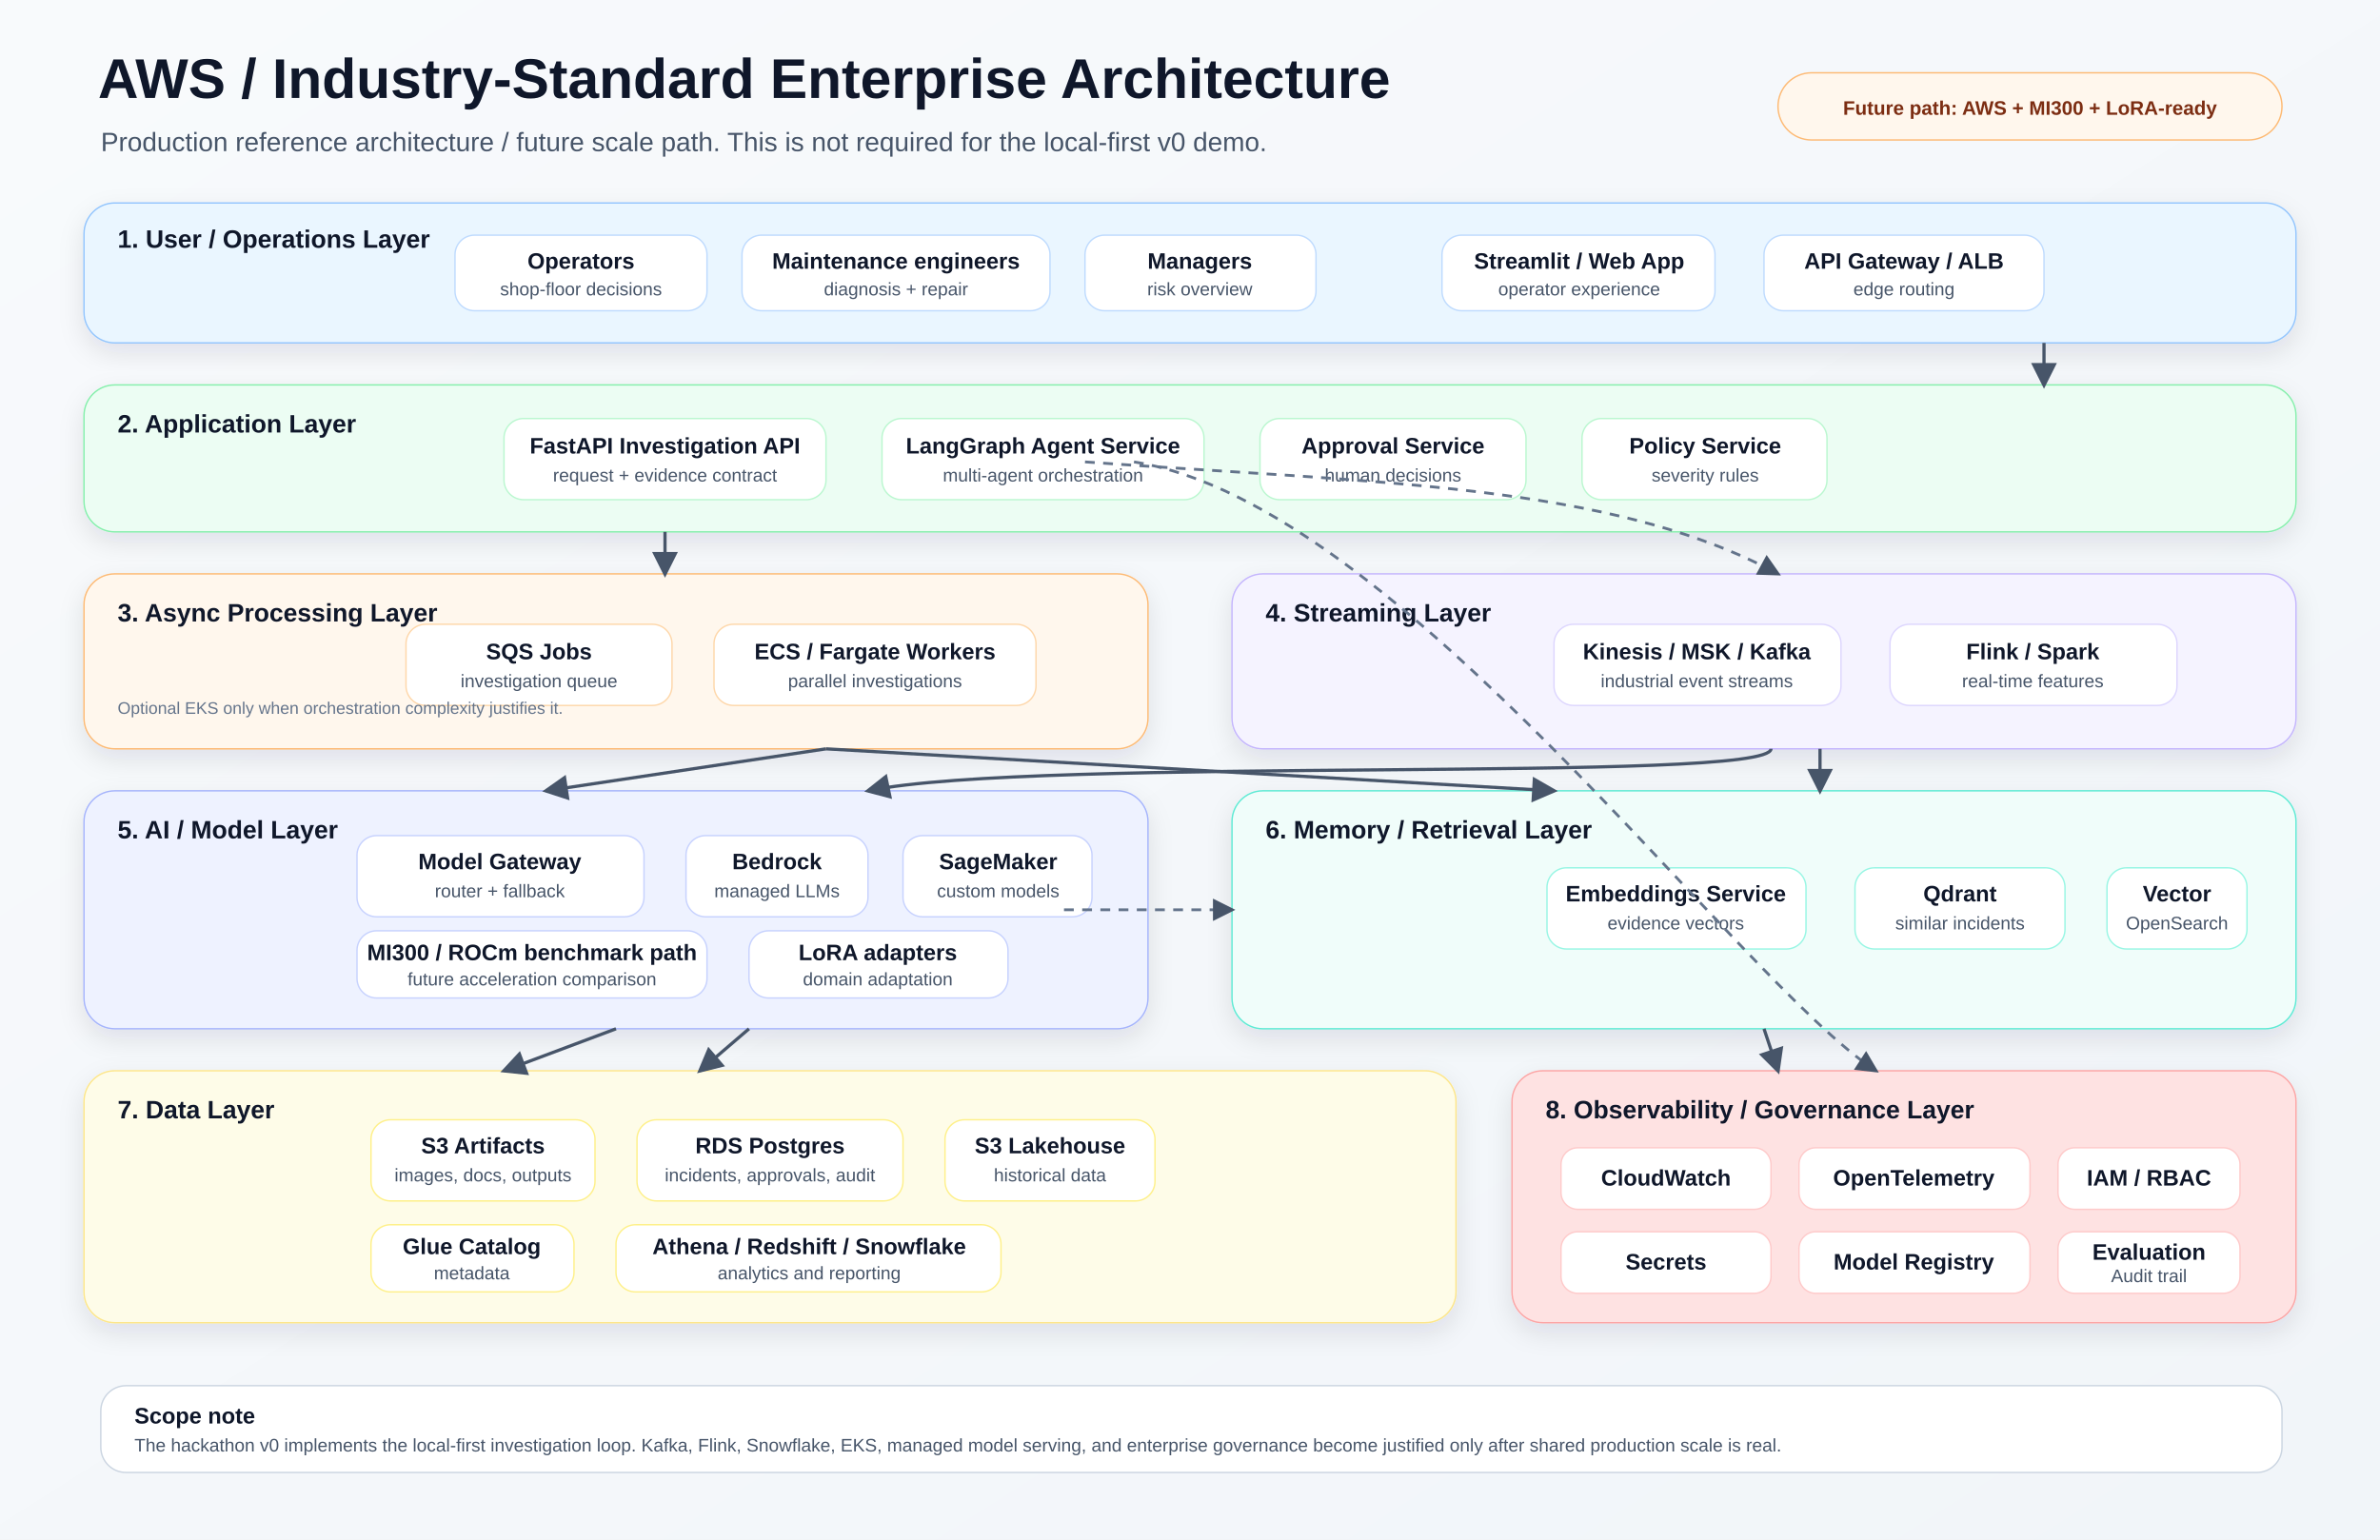
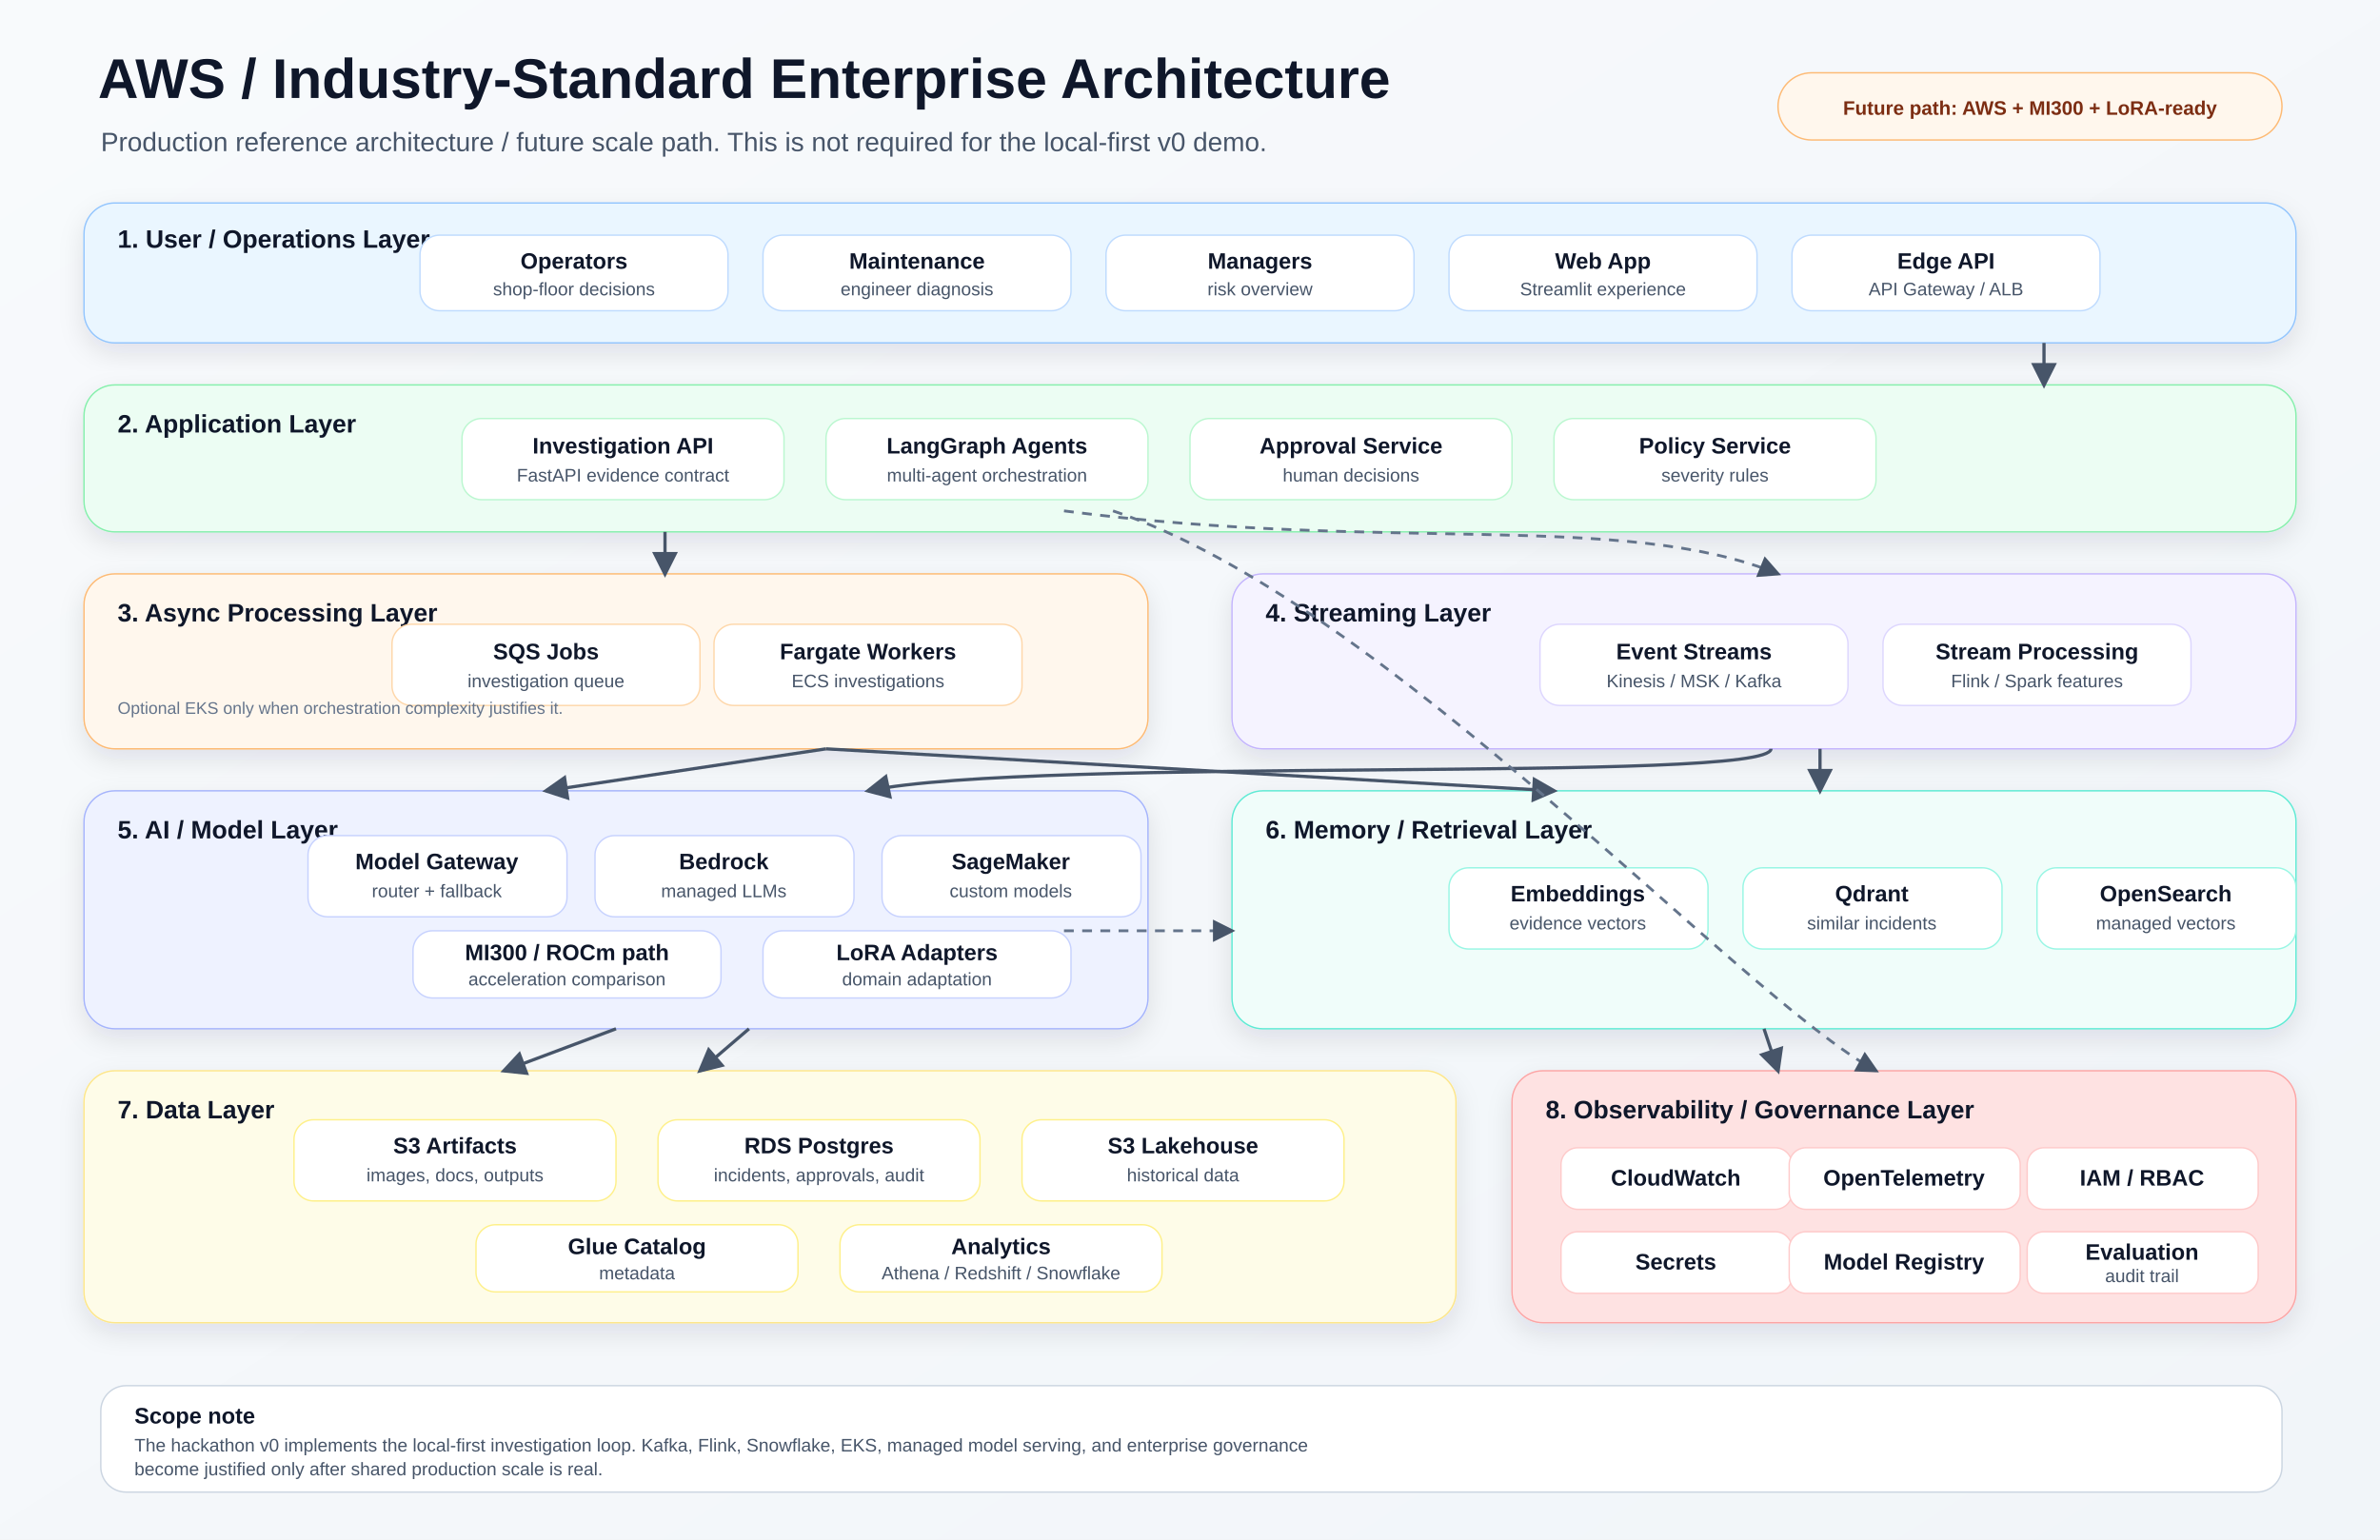
<svg xmlns="http://www.w3.org/2000/svg" width="1700" height="1100" viewBox="0 0 1700 1100" role="img" aria-labelledby="title desc">
  <defs>
    <linearGradient id="bg" x1="0" y1="0" x2="1" y2="1">
      <stop offset="0%" stop-color="#F8FAFC" />
      <stop offset="100%" stop-color="#F1F5F9" />
    </linearGradient>
    <filter id="softShadow" x="-20%" y="-20%" width="140%" height="140%">
      <feDropShadow dx="0" dy="7" stdDeviation="9" flood-color="#0F172A" flood-opacity="0.10" />
    </filter>
    <marker id="arrow" viewBox="0 0 10 10" refX="8.5" refY="5" markerWidth="8" markerHeight="8" orient="auto-start-reverse">
      <path d="M 0 0 L 10 5 L 0 10 z" fill="#475569" />
    </marker>
    <style>
      .title{font:700 40px Arial, Helvetica, sans-serif;fill:#0F172A}
      .subtitle{font:400 19px Arial, Helvetica, sans-serif;fill:#475569}
      .layer-title{font:700 18px Arial, Helvetica, sans-serif;fill:#0F172A}
      .box-title{font:700 16px Arial, Helvetica, sans-serif;fill:#0F172A}
      .box-text{font:400 13px Arial, Helvetica, sans-serif;fill:#475569}
      .note{font:700 14px Arial, Helvetica, sans-serif;fill:#7C2D12}
      .small{font:400 12px Arial, Helvetica, sans-serif;fill:#64748B}
      .arrow{stroke:#475569;stroke-width:2.3;fill:none;marker-end:url(#arrow)}
      .dashed{stroke:#64748B;stroke-width:2;fill:none;stroke-dasharray:7 6;marker-end:url(#arrow)}
    </style>
  </defs>
  <rect width="1700" height="1100" fill="url(#bg)" />
  <text x="70" y="70" class="title">AWS / Industry-Standard Enterprise Architecture</text>
  <text x="72" y="108" class="subtitle">Production reference architecture / future scale path. This is not required for the local-first v0 demo.</text>
  <rect x="1270" y="52" width="360" height="48" rx="24" fill="#FFF7ED" stroke="#FDBA74" />
  <text x="1450" y="82" text-anchor="middle" class="note">Future path: AWS + MI300 + LoRA-ready</text>
  <g id="users" transform="translate(60,145)">
    <rect width="1580" height="100" rx="22" fill="#EAF6FF" stroke="#93C5FD" filter="url(#softShadow)" />
    <text x="24" y="32" class="layer-title">1. User / Operations Layer</text>
-     <g transform="translate(265,23)">
-       <rect width="180" height="54" rx="14" fill="#FFFFFF" stroke="#BFDBFE" />
-       <text x="90" y="24" text-anchor="middle" class="box-title">Operators</text>
-       <text x="90" y="43" text-anchor="middle" class="box-text">shop-floor decisions</text>
-     </g>
-     <g transform="translate(470,23)">
-       <rect width="220" height="54" rx="14" fill="#FFFFFF" stroke="#BFDBFE" />
-       <text x="110" y="24" text-anchor="middle" class="box-title">Maintenance engineers</text>
-       <text x="110" y="43" text-anchor="middle" class="box-text">diagnosis + repair</text>
-     </g>
-     <g transform="translate(715,23)">
-       <rect width="165" height="54" rx="14" fill="#FFFFFF" stroke="#BFDBFE" />
-       <text x="82" y="24" text-anchor="middle" class="box-title">Managers</text>
-       <text x="82" y="43" text-anchor="middle" class="box-text">risk overview</text>
-     </g>
-     <g transform="translate(970,23)">
-       <rect width="195" height="54" rx="14" fill="#FFFFFF" stroke="#BFDBFE" />
-       <text x="98" y="24" text-anchor="middle" class="box-title">Streamlit / Web App</text>
-       <text x="98" y="43" text-anchor="middle" class="box-text">operator experience</text>
-     </g>
-     <g transform="translate(1200,23)">
-       <rect width="200" height="54" rx="14" fill="#FFFFFF" stroke="#BFDBFE" />
-       <text x="100" y="24" text-anchor="middle" class="box-title">API Gateway / ALB</text>
-       <text x="100" y="43" text-anchor="middle" class="box-text">edge routing</text>
+     <g transform="translate(240,23)">
+       <rect width="220" height="54" rx="14" fill="#FFFFFF" stroke="#BFDBFE" />
+       <text x="110" y="24" text-anchor="middle" class="box-title">Operators</text>
+       <text x="110" y="43" text-anchor="middle" class="box-text">shop-floor decisions</text>
+     </g>
+     <g transform="translate(485,23)">
+       <rect width="220" height="54" rx="14" fill="#FFFFFF" stroke="#BFDBFE" />
+       <text x="110" y="24" text-anchor="middle" class="box-title">Maintenance</text>
+       <text x="110" y="43" text-anchor="middle" class="box-text">engineer diagnosis</text>
+     </g>
+     <g transform="translate(730,23)">
+       <rect width="220" height="54" rx="14" fill="#FFFFFF" stroke="#BFDBFE" />
+       <text x="110" y="24" text-anchor="middle" class="box-title">Managers</text>
+       <text x="110" y="43" text-anchor="middle" class="box-text">risk overview</text>
+     </g>
+     <g transform="translate(975,23)">
+       <rect width="220" height="54" rx="14" fill="#FFFFFF" stroke="#BFDBFE" />
+       <text x="110" y="24" text-anchor="middle" class="box-title">Web App</text>
+       <text x="110" y="43" text-anchor="middle" class="box-text">Streamlit experience</text>
+     </g>
+     <g transform="translate(1220,23)">
+       <rect width="220" height="54" rx="14" fill="#FFFFFF" stroke="#BFDBFE" />
+       <text x="110" y="24" text-anchor="middle" class="box-title">Edge API</text>
+       <text x="110" y="43" text-anchor="middle" class="box-text">API Gateway / ALB</text>
    </g>
  </g>
  <g id="app" transform="translate(60,275)">
    <rect width="1580" height="105" rx="22" fill="#ECFDF3" stroke="#86EFAC" filter="url(#softShadow)" />
    <text x="24" y="34" class="layer-title">2. Application Layer</text>
-     <g transform="translate(300,24)">
-       <rect width="230" height="58" rx="14" fill="#FFFFFF" stroke="#BBF7D0" />
-       <text x="115" y="25" text-anchor="middle" class="box-title">FastAPI Investigation API</text>
-       <text x="115" y="45" text-anchor="middle" class="box-text">request + evidence contract</text>
-     </g>
-     <g transform="translate(570,24)">
-       <rect width="230" height="58" rx="14" fill="#FFFFFF" stroke="#BBF7D0" />
-       <text x="115" y="25" text-anchor="middle" class="box-title">LangGraph Agent Service</text>
+     <g transform="translate(270,24)">
+       <rect width="230" height="58" rx="14" fill="#FFFFFF" stroke="#BBF7D0" />
+       <text x="115" y="25" text-anchor="middle" class="box-title">Investigation API</text>
+       <text x="115" y="45" text-anchor="middle" class="box-text">FastAPI evidence contract</text>
+     </g>
+     <g transform="translate(530,24)">
+       <rect width="230" height="58" rx="14" fill="#FFFFFF" stroke="#BBF7D0" />
+       <text x="115" y="25" text-anchor="middle" class="box-title">LangGraph Agents</text>
      <text x="115" y="45" text-anchor="middle" class="box-text">multi-agent orchestration</text>
    </g>
-     <g transform="translate(840,24)">
-       <rect width="190" height="58" rx="14" fill="#FFFFFF" stroke="#BBF7D0" />
-       <text x="95" y="25" text-anchor="middle" class="box-title">Approval Service</text>
-       <text x="95" y="45" text-anchor="middle" class="box-text">human decisions</text>
-     </g>
-     <g transform="translate(1070,24)">
-       <rect width="175" height="58" rx="14" fill="#FFFFFF" stroke="#BBF7D0" />
-       <text x="88" y="25" text-anchor="middle" class="box-title">Policy Service</text>
-       <text x="88" y="45" text-anchor="middle" class="box-text">severity rules</text>
+     <g transform="translate(790,24)">
+       <rect width="230" height="58" rx="14" fill="#FFFFFF" stroke="#BBF7D0" />
+       <text x="115" y="25" text-anchor="middle" class="box-title">Approval Service</text>
+       <text x="115" y="45" text-anchor="middle" class="box-text">human decisions</text>
+     </g>
+     <g transform="translate(1050,24)">
+       <rect width="230" height="58" rx="14" fill="#FFFFFF" stroke="#BBF7D0" />
+       <text x="115" y="25" text-anchor="middle" class="box-title">Policy Service</text>
+       <text x="115" y="45" text-anchor="middle" class="box-text">severity rules</text>
    </g>
  </g>
  <g id="async" transform="translate(60,410)">
    <rect width="760" height="125" rx="22" fill="#FFF7ED" stroke="#FDBA74" filter="url(#softShadow)" />
    <text x="24" y="34" class="layer-title">3. Async Processing Layer</text>
-     <g transform="translate(230,36)">
-       <rect width="190" height="58" rx="14" fill="#FFFFFF" stroke="#FED7AA" />
-       <text x="95" y="25" text-anchor="middle" class="box-title">SQS Jobs</text>
-       <text x="95" y="45" text-anchor="middle" class="box-text">investigation queue</text>
+     <g transform="translate(220,36)">
+       <rect width="220" height="58" rx="14" fill="#FFFFFF" stroke="#FED7AA" />
+       <text x="110" y="25" text-anchor="middle" class="box-title">SQS Jobs</text>
+       <text x="110" y="45" text-anchor="middle" class="box-text">investigation queue</text>
    </g>
    <g transform="translate(450,36)">
-       <rect width="230" height="58" rx="14" fill="#FFFFFF" stroke="#FED7AA" />
-       <text x="115" y="25" text-anchor="middle" class="box-title">ECS / Fargate Workers</text>
-       <text x="115" y="45" text-anchor="middle" class="box-text">parallel investigations</text>
+       <rect width="220" height="58" rx="14" fill="#FFFFFF" stroke="#FED7AA" />
+       <text x="110" y="25" text-anchor="middle" class="box-title">Fargate Workers</text>
+       <text x="110" y="45" text-anchor="middle" class="box-text">ECS investigations</text>
    </g>
    <text x="24" y="100" class="small">Optional EKS only when orchestration complexity justifies it.</text>
  </g>
  <g id="stream" transform="translate(880,410)">
    <rect width="760" height="125" rx="22" fill="#F5F3FF" stroke="#C4B5FD" filter="url(#softShadow)" />
    <text x="24" y="34" class="layer-title">4. Streaming Layer</text>
-     <g transform="translate(230,36)">
-       <rect width="205" height="58" rx="14" fill="#FFFFFF" stroke="#DDD6FE" />
-       <text x="102" y="25" text-anchor="middle" class="box-title">Kinesis / MSK / Kafka</text>
-       <text x="102" y="45" text-anchor="middle" class="box-text">industrial event streams</text>
-     </g>
-     <g transform="translate(470,36)">
-       <rect width="205" height="58" rx="14" fill="#FFFFFF" stroke="#DDD6FE" />
-       <text x="102" y="25" text-anchor="middle" class="box-title">Flink / Spark</text>
-       <text x="102" y="45" text-anchor="middle" class="box-text">real-time features</text>
+     <g transform="translate(220,36)">
+       <rect width="220" height="58" rx="14" fill="#FFFFFF" stroke="#DDD6FE" />
+       <text x="110" y="25" text-anchor="middle" class="box-title">Event Streams</text>
+       <text x="110" y="45" text-anchor="middle" class="box-text">Kinesis / MSK / Kafka</text>
+     </g>
+     <g transform="translate(465,36)">
+       <rect width="220" height="58" rx="14" fill="#FFFFFF" stroke="#DDD6FE" />
+       <text x="110" y="25" text-anchor="middle" class="box-title">Stream Processing</text>
+       <text x="110" y="45" text-anchor="middle" class="box-text">Flink / Spark features</text>
    </g>
  </g>
  <g id="ai" transform="translate(60,565)">
    <rect width="760" height="170" rx="22" fill="#EEF2FF" stroke="#A5B4FC" filter="url(#softShadow)" />
    <text x="24" y="34" class="layer-title">5. AI / Model Layer</text>
-     <g transform="translate(195,32)">
-       <rect width="205" height="58" rx="14" fill="#FFFFFF" stroke="#C7D2FE" />
-       <text x="102" y="24" text-anchor="middle" class="box-title">Model Gateway</text>
-       <text x="102" y="44" text-anchor="middle" class="box-text">router + fallback</text>
-     </g>
-     <g transform="translate(430,32)">
-       <rect width="130" height="58" rx="14" fill="#FFFFFF" stroke="#C7D2FE" />
-       <text x="65" y="24" text-anchor="middle" class="box-title">Bedrock</text>
-       <text x="65" y="44" text-anchor="middle" class="box-text">managed LLMs</text>
-     </g>
-     <g transform="translate(585,32)">
-       <rect width="135" height="58" rx="14" fill="#FFFFFF" stroke="#C7D2FE" />
-       <text x="68" y="24" text-anchor="middle" class="box-title">SageMaker</text>
-       <text x="68" y="44" text-anchor="middle" class="box-text">custom models</text>
-     </g>
-     <g transform="translate(195,100)">
-       <rect width="250" height="48" rx="14" fill="#FFFFFF" stroke="#C7D2FE" />
-       <text x="125" y="21" text-anchor="middle" class="box-title">MI300 / ROCm benchmark path</text>
-       <text x="125" y="39" text-anchor="middle" class="box-text">future acceleration comparison</text>
-     </g>
-     <g transform="translate(475,100)">
-       <rect width="185" height="48" rx="14" fill="#FFFFFF" stroke="#C7D2FE" />
-       <text x="92" y="21" text-anchor="middle" class="box-title">LoRA adapters</text>
-       <text x="92" y="39" text-anchor="middle" class="box-text">domain adaptation</text>
+     <g transform="translate(160,32)">
+       <rect width="185" height="58" rx="14" fill="#FFFFFF" stroke="#C7D2FE" />
+       <text x="92" y="24" text-anchor="middle" class="box-title">Model Gateway</text>
+       <text x="92" y="44" text-anchor="middle" class="box-text">router + fallback</text>
+     </g>
+     <g transform="translate(365,32)">
+       <rect width="185" height="58" rx="14" fill="#FFFFFF" stroke="#C7D2FE" />
+       <text x="92" y="24" text-anchor="middle" class="box-title">Bedrock</text>
+       <text x="92" y="44" text-anchor="middle" class="box-text">managed LLMs</text>
+     </g>
+     <g transform="translate(570,32)">
+       <rect width="185" height="58" rx="14" fill="#FFFFFF" stroke="#C7D2FE" />
+       <text x="92" y="24" text-anchor="middle" class="box-title">SageMaker</text>
+       <text x="92" y="44" text-anchor="middle" class="box-text">custom models</text>
+     </g>
+     <g transform="translate(235,100)">
+       <rect width="220" height="48" rx="14" fill="#FFFFFF" stroke="#C7D2FE" />
+       <text x="110" y="21" text-anchor="middle" class="box-title">MI300 / ROCm path</text>
+       <text x="110" y="39" text-anchor="middle" class="box-text">acceleration comparison</text>
+     </g>
+     <g transform="translate(485,100)">
+       <rect width="220" height="48" rx="14" fill="#FFFFFF" stroke="#C7D2FE" />
+       <text x="110" y="21" text-anchor="middle" class="box-title">LoRA Adapters</text>
+       <text x="110" y="39" text-anchor="middle" class="box-text">domain adaptation</text>
    </g>
  </g>
  <g id="memory" transform="translate(880,565)">
    <rect width="760" height="170" rx="22" fill="#F0FDFA" stroke="#5EEAD4" filter="url(#softShadow)" />
    <text x="24" y="34" class="layer-title">6. Memory / Retrieval Layer</text>
-     <g transform="translate(225,55)">
+     <g transform="translate(155,55)">
      <rect width="185" height="58" rx="14" fill="#FFFFFF" stroke="#99F6E4" />
-       <text x="92" y="24" text-anchor="middle" class="box-title">Embeddings Service</text>
+       <text x="92" y="24" text-anchor="middle" class="box-title">Embeddings</text>
      <text x="92" y="44" text-anchor="middle" class="box-text">evidence vectors</text>
    </g>
-     <g transform="translate(445,55)">
-       <rect width="150" height="58" rx="14" fill="#FFFFFF" stroke="#99F6E4" />
-       <text x="75" y="24" text-anchor="middle" class="box-title">Qdrant</text>
-       <text x="75" y="44" text-anchor="middle" class="box-text">similar incidents</text>
-     </g>
-     <g transform="translate(625,55)">
-       <rect width="100" height="58" rx="14" fill="#FFFFFF" stroke="#99F6E4" />
-       <text x="50" y="24" text-anchor="middle" class="box-title">Vector</text>
-       <text x="50" y="44" text-anchor="middle" class="box-text">OpenSearch</text>
+     <g transform="translate(365,55)">
+       <rect width="185" height="58" rx="14" fill="#FFFFFF" stroke="#99F6E4" />
+       <text x="92" y="24" text-anchor="middle" class="box-title">Qdrant</text>
+       <text x="92" y="44" text-anchor="middle" class="box-text">similar incidents</text>
+     </g>
+     <g transform="translate(575,55)">
+       <rect width="185" height="58" rx="14" fill="#FFFFFF" stroke="#99F6E4" />
+       <text x="92" y="24" text-anchor="middle" class="box-title">OpenSearch</text>
+       <text x="92" y="44" text-anchor="middle" class="box-text">managed vectors</text>
    </g>
  </g>
  <g id="data" transform="translate(60,765)">
    <rect width="980" height="180" rx="22" fill="#FEFCE8" stroke="#FDE68A" filter="url(#softShadow)" />
    <text x="24" y="34" class="layer-title">7. Data Layer</text>
-     <g transform="translate(205,35)">
-       <rect width="160" height="58" rx="14" fill="#FFFFFF" stroke="#FEF08A" />
-       <text x="80" y="24" text-anchor="middle" class="box-title">S3 Artifacts</text>
-       <text x="80" y="44" text-anchor="middle" class="box-text">images, docs, outputs</text>
-     </g>
-     <g transform="translate(395,35)">
-       <rect width="190" height="58" rx="14" fill="#FFFFFF" stroke="#FEF08A" />
-       <text x="95" y="24" text-anchor="middle" class="box-title">RDS Postgres</text>
-       <text x="95" y="44" text-anchor="middle" class="box-text">incidents, approvals, audit</text>
-     </g>
-     <g transform="translate(615,35)">
-       <rect width="150" height="58" rx="14" fill="#FFFFFF" stroke="#FEF08A" />
-       <text x="75" y="24" text-anchor="middle" class="box-title">S3 Lakehouse</text>
-       <text x="75" y="44" text-anchor="middle" class="box-text">historical data</text>
-     </g>
-     <g transform="translate(205,110)">
-       <rect width="145" height="48" rx="14" fill="#FFFFFF" stroke="#FEF08A" />
-       <text x="72" y="21" text-anchor="middle" class="box-title">Glue Catalog</text>
-       <text x="72" y="39" text-anchor="middle" class="box-text">metadata</text>
-     </g>
-     <g transform="translate(380,110)">
-       <rect width="275" height="48" rx="14" fill="#FFFFFF" stroke="#FEF08A" />
-       <text x="138" y="21" text-anchor="middle" class="box-title">Athena / Redshift / Snowflake</text>
-       <text x="138" y="39" text-anchor="middle" class="box-text">analytics and reporting</text>
+     <g transform="translate(150,35)">
+       <rect width="230" height="58" rx="14" fill="#FFFFFF" stroke="#FEF08A" />
+       <text x="115" y="24" text-anchor="middle" class="box-title">S3 Artifacts</text>
+       <text x="115" y="44" text-anchor="middle" class="box-text">images, docs, outputs</text>
+     </g>
+     <g transform="translate(410,35)">
+       <rect width="230" height="58" rx="14" fill="#FFFFFF" stroke="#FEF08A" />
+       <text x="115" y="24" text-anchor="middle" class="box-title">RDS Postgres</text>
+       <text x="115" y="44" text-anchor="middle" class="box-text">incidents, approvals, audit</text>
+     </g>
+     <g transform="translate(670,35)">
+       <rect width="230" height="58" rx="14" fill="#FFFFFF" stroke="#FEF08A" />
+       <text x="115" y="24" text-anchor="middle" class="box-title">S3 Lakehouse</text>
+       <text x="115" y="44" text-anchor="middle" class="box-text">historical data</text>
+     </g>
+     <g transform="translate(280,110)">
+       <rect width="230" height="48" rx="14" fill="#FFFFFF" stroke="#FEF08A" />
+       <text x="115" y="21" text-anchor="middle" class="box-title">Glue Catalog</text>
+       <text x="115" y="39" text-anchor="middle" class="box-text">metadata</text>
+     </g>
+     <g transform="translate(540,110)">
+       <rect width="230" height="48" rx="14" fill="#FFFFFF" stroke="#FEF08A" />
+       <text x="115" y="21" text-anchor="middle" class="box-title">Analytics</text>
+       <text x="115" y="39" text-anchor="middle" class="box-text">Athena / Redshift / Snowflake</text>
    </g>
  </g>
  <g id="gov" transform="translate(1080,765)">
    <rect width="560" height="180" rx="22" fill="#FEE2E2" stroke="#FCA5A5" filter="url(#softShadow)" />
    <text x="24" y="34" class="layer-title">8. Observability / Governance Layer</text>
    <g transform="translate(35,55)">
-       <rect width="150" height="44" rx="12" fill="#FFFFFF" stroke="#FECACA" />
-       <text x="75" y="27" text-anchor="middle" class="box-title">CloudWatch</text>
-     </g>
-     <g transform="translate(205,55)">
+       <rect width="165" height="44" rx="12" fill="#FFFFFF" stroke="#FECACA" />
+       <text x="82" y="27" text-anchor="middle" class="box-title">CloudWatch</text>
+     </g>
+     <g transform="translate(198,55)">
      <rect width="165" height="44" rx="12" fill="#FFFFFF" stroke="#FECACA" />
      <text x="82" y="27" text-anchor="middle" class="box-title">OpenTelemetry</text>
    </g>
-     <g transform="translate(390,55)">
-       <rect width="130" height="44" rx="12" fill="#FFFFFF" stroke="#FECACA" />
-       <text x="65" y="27" text-anchor="middle" class="box-title">IAM / RBAC</text>
+     <g transform="translate(368,55)">
+       <rect width="165" height="44" rx="12" fill="#FFFFFF" stroke="#FECACA" />
+       <text x="82" y="27" text-anchor="middle" class="box-title">IAM / RBAC</text>
    </g>
    <g transform="translate(35,115)">
-       <rect width="150" height="44" rx="12" fill="#FFFFFF" stroke="#FECACA" />
-       <text x="75" y="27" text-anchor="middle" class="box-title">Secrets</text>
-     </g>
-     <g transform="translate(205,115)">
+       <rect width="165" height="44" rx="12" fill="#FFFFFF" stroke="#FECACA" />
+       <text x="82" y="27" text-anchor="middle" class="box-title">Secrets</text>
+     </g>
+     <g transform="translate(198,115)">
      <rect width="165" height="44" rx="12" fill="#FFFFFF" stroke="#FECACA" />
      <text x="82" y="27" text-anchor="middle" class="box-title">Model Registry</text>
    </g>
-     <g transform="translate(390,115)">
-       <rect width="130" height="44" rx="12" fill="#FFFFFF" stroke="#FECACA" />
-       <text x="65" y="20" text-anchor="middle" class="box-title">Evaluation</text>
-       <text x="65" y="36" text-anchor="middle" class="box-text">Audit trail</text>
+     <g transform="translate(368,115)">
+       <rect width="165" height="44" rx="12" fill="#FFFFFF" stroke="#FECACA" />
+       <text x="82" y="20" text-anchor="middle" class="box-title">Evaluation</text>
+       <text x="82" y="36" text-anchor="middle" class="box-text">audit trail</text>
    </g>
  </g>
  <path class="arrow" d="M1460 245 L1460 275" />
  <path class="arrow" d="M475 380 L475 410" />
  <path class="arrow" d="M590 535 L390 565" />
  <path class="arrow" d="M590 535 L1110 565" />
  <path class="arrow" d="M1300 535 L1300 565" />
  <path class="arrow" d="M1265 535 C1265 560 740 540 620 565" />
  <path class="arrow" d="M440 735 L360 765" />
  <path class="arrow" d="M535 735 L500 765" />
  <path class="arrow" d="M1260 735 L1270 765" />
-   <path class="dashed" d="M775 330 C980 345 1150 345 1270 410" />
-   <path class="dashed" d="M810 330 C1000 360 1240 700 1340 765" />
-   <path class="dashed" d="M760 650 C835 650 835 650 880 650" />
+   <path class="dashed" d="M760 365 C990 395 1160 365 1270 410" />
+   <path class="dashed" d="M795 365 C990 430 1240 710 1340 765" />
+   <path class="dashed" d="M760 665 C835 665 835 665 880 665" />
  <g transform="translate(72,990)">
-     <rect width="1558" height="62" rx="18" fill="#FFFFFF" stroke="#CBD5E1" />
+     <rect width="1558" height="76" rx="18" fill="#FFFFFF" stroke="#CBD5E1" />
    <text x="24" y="27" class="box-title">Scope note</text>
-     <text x="24" y="47" class="box-text">The hackathon v0 implements the local-first investigation loop. Kafka, Flink, Snowflake, EKS, managed model serving, and enterprise governance become justified only after shared production scale is real.</text>
+     <text x="24" y="47" class="box-text">The hackathon v0 implements the local-first investigation loop. Kafka, Flink, Snowflake, EKS, managed model serving, and enterprise governance</text>
+     <text x="24" y="64" class="box-text">become justified only after shared production scale is real.</text>
  </g>
</svg>
